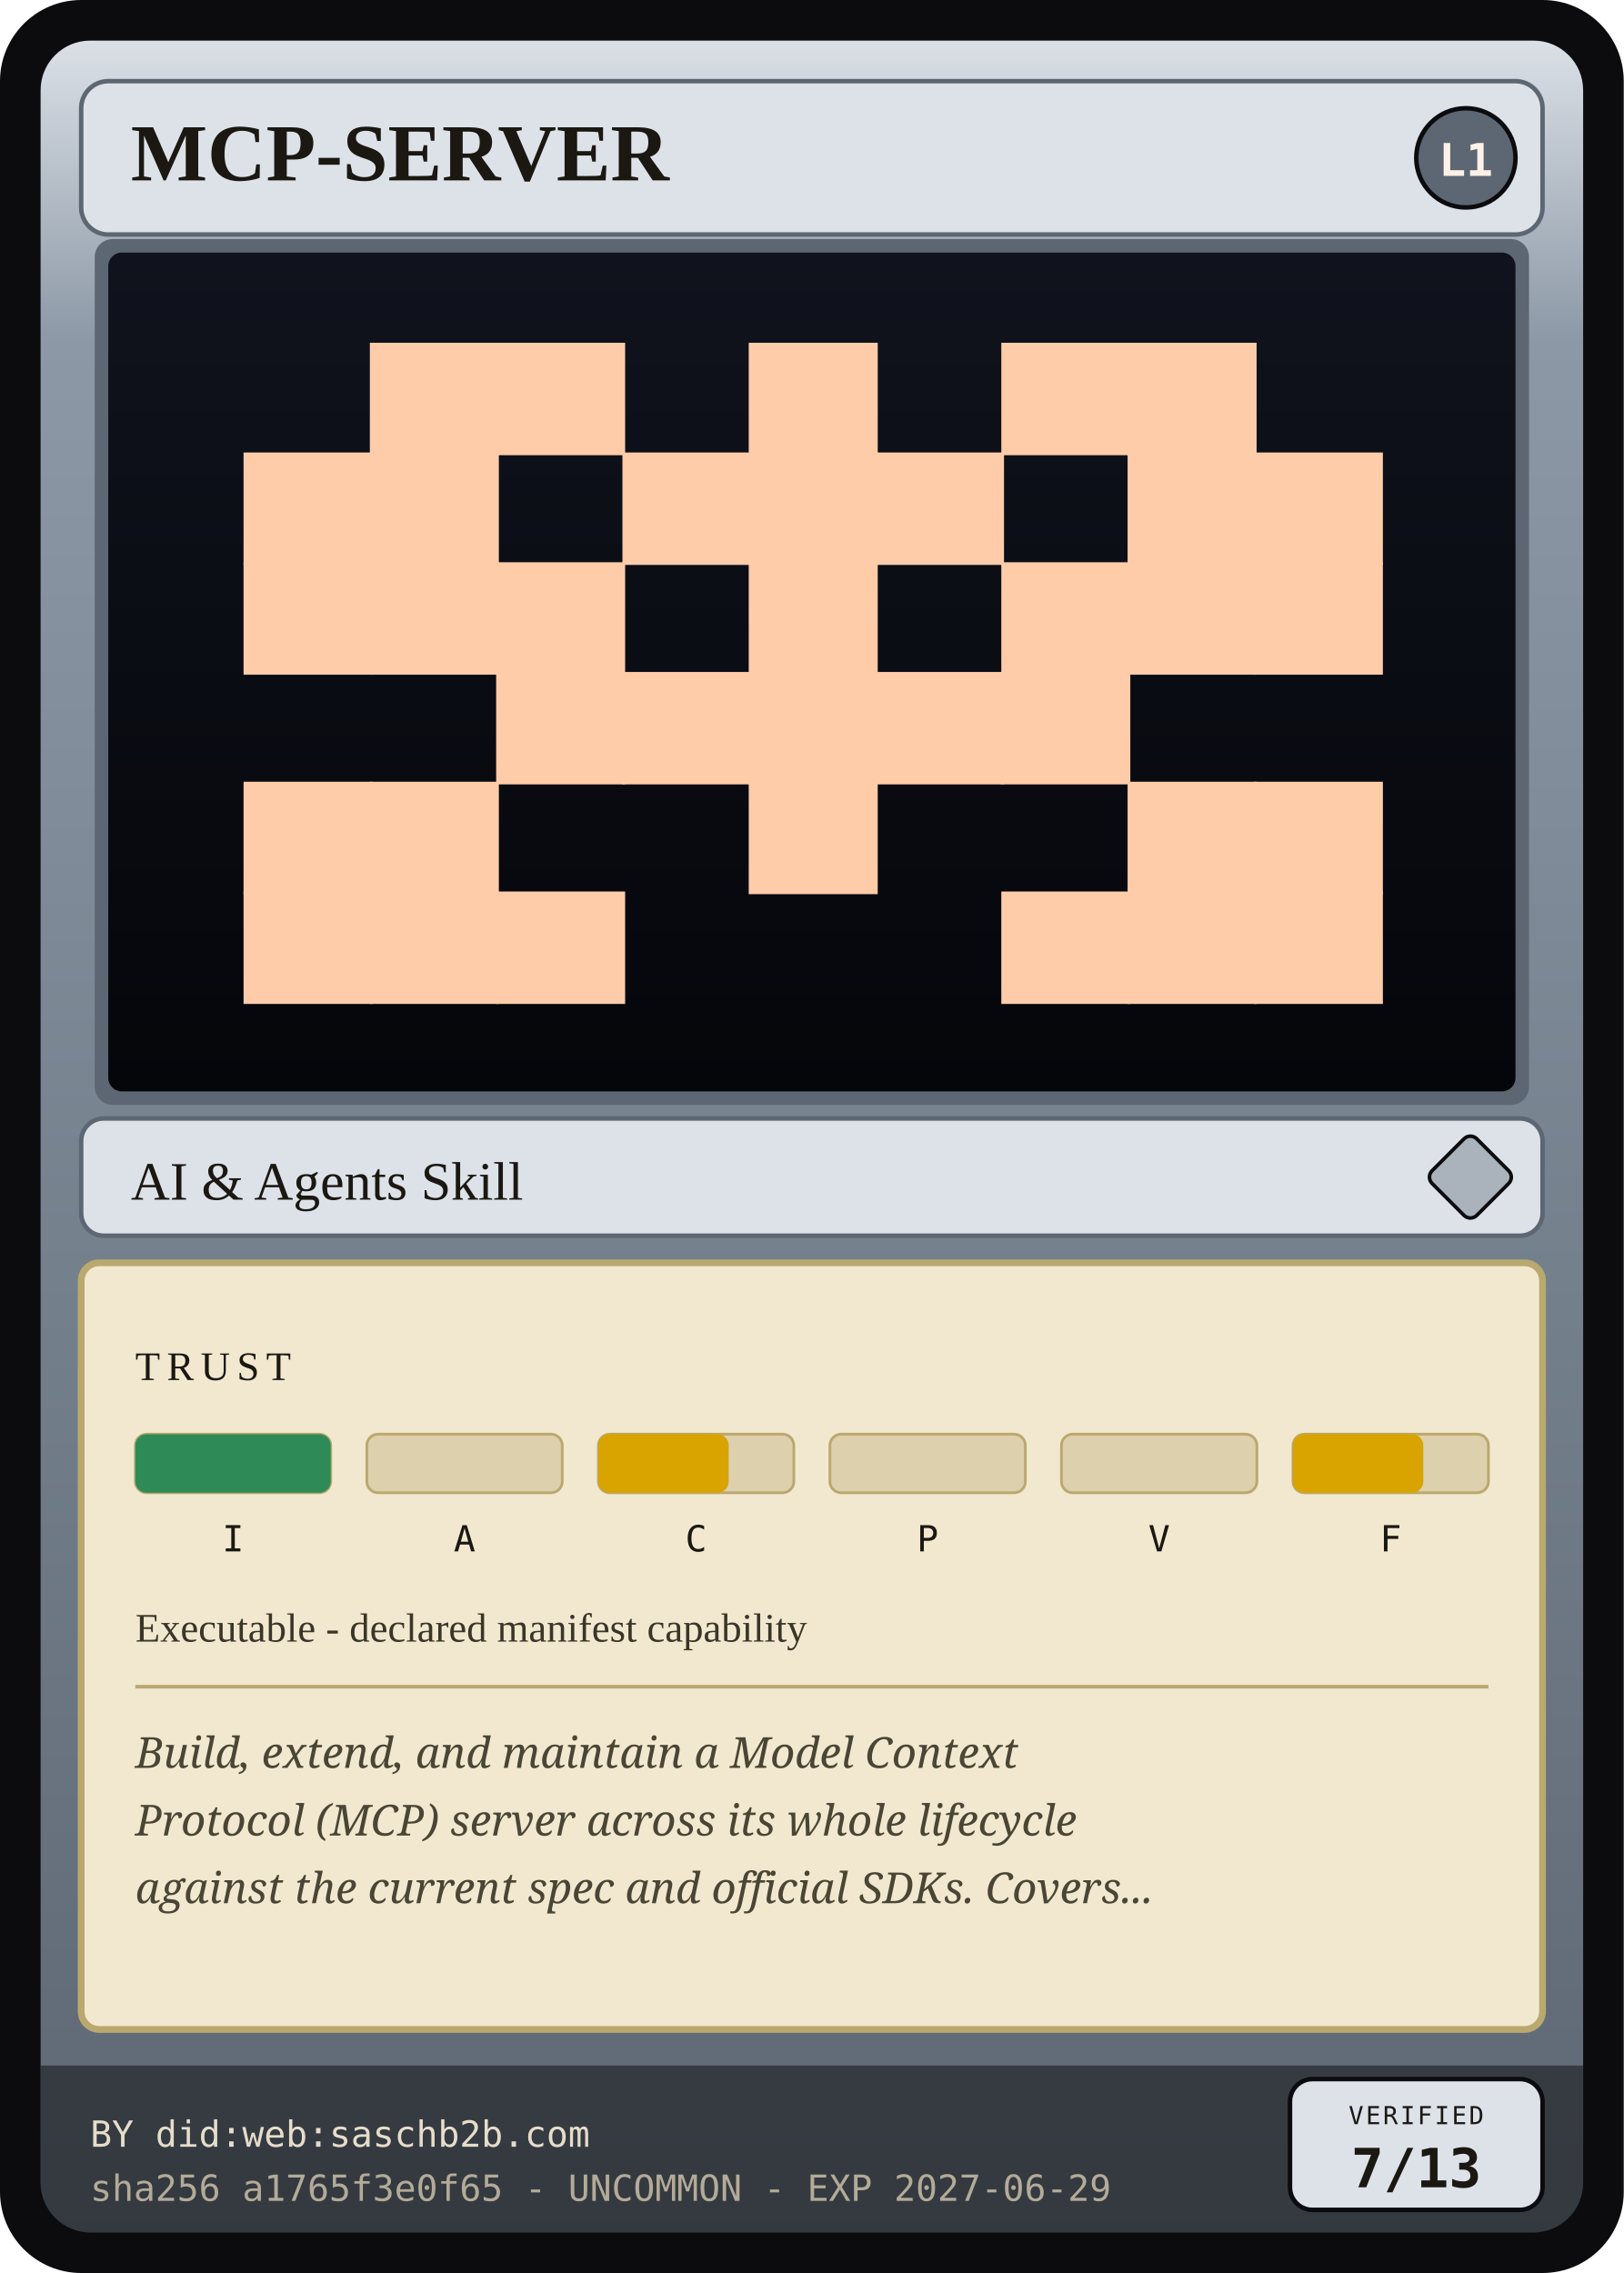
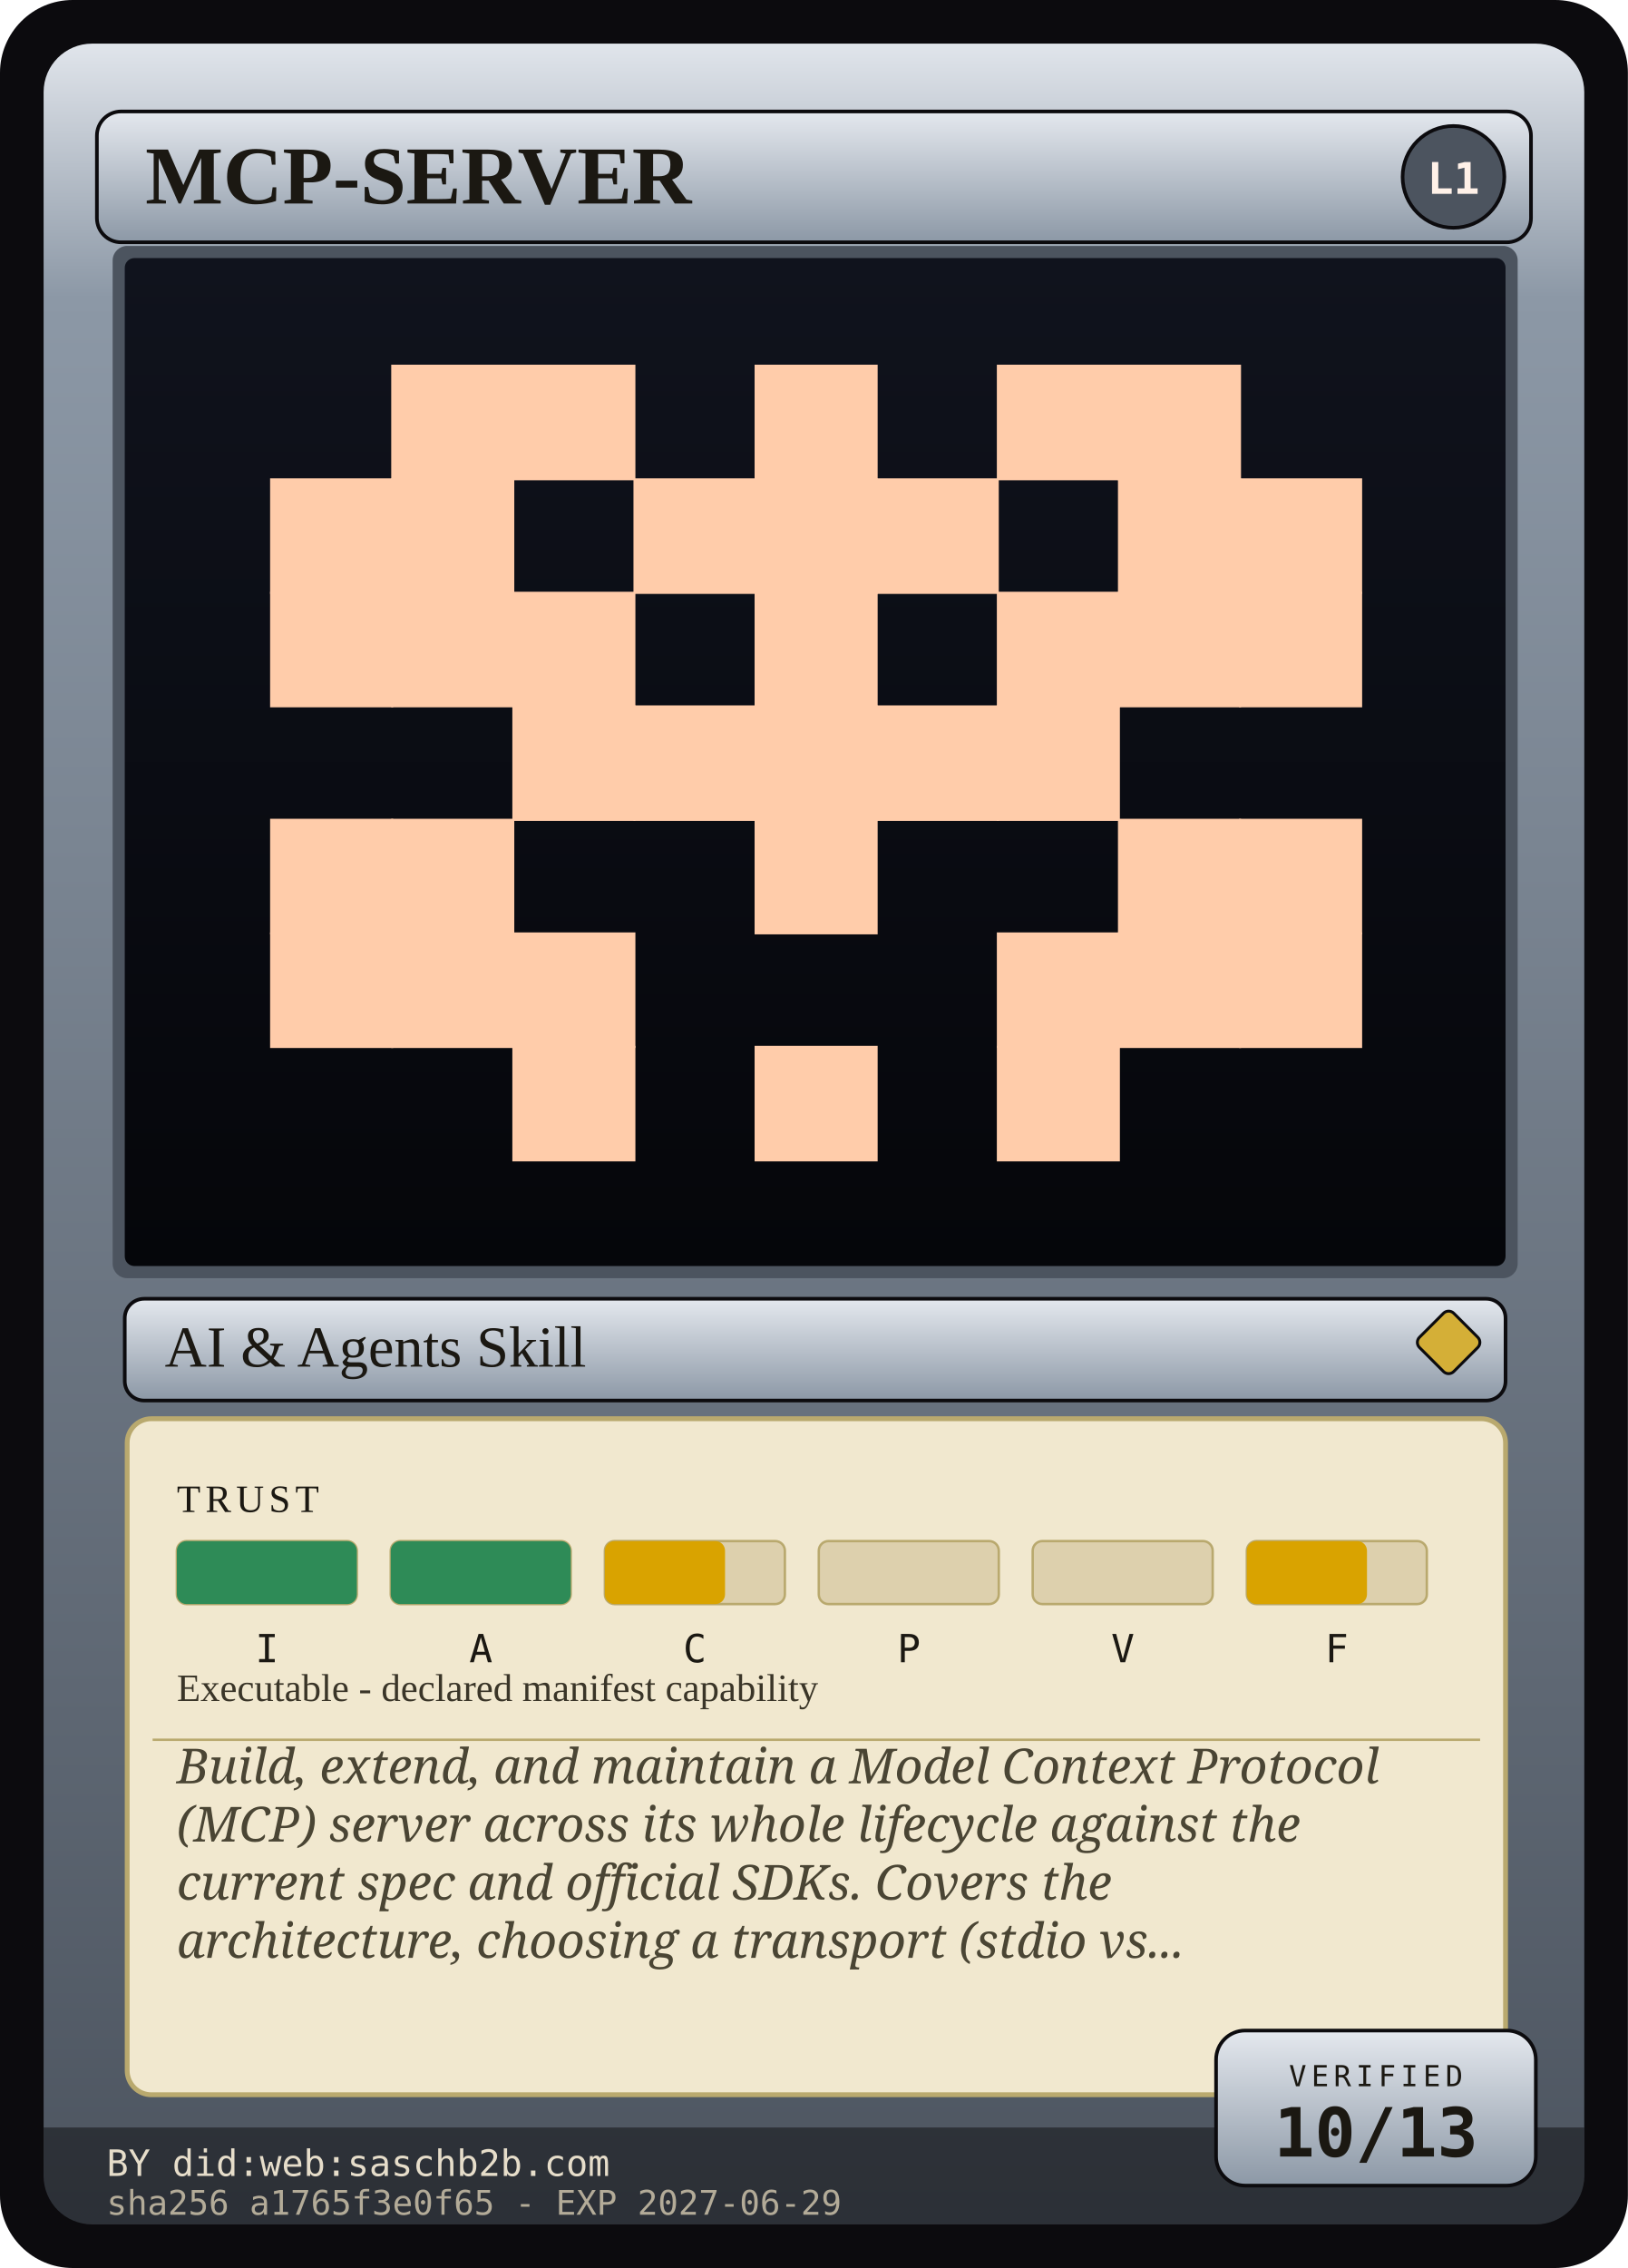
- <svg xmlns="http://www.w3.org/2000/svg" width="360" height="504" viewBox="0 0 360 504" font-family="Georgia,'Times New Roman',serif">
+ <svg xmlns="http://www.w3.org/2000/svg" width="672" height="936" viewBox="0 0 672 936" font-family="Georgia,'Times New Roman',serif">
  <defs>
    <linearGradient id="frame" x1="0" y1="0" x2="0" y2="1">
-       <stop offset="0" stop-color="#dde2e8" />
-       <stop offset="0.14" stop-color="#8c98a6" />
-       <stop offset="1" stop-color="#5d6773" />
+       <stop offset="0" stop-color="#e4e8ee" />
+       <stop offset="0.12" stop-color="#8c98a6" />
+       <stop offset="1" stop-color="#4c545f" />
+     </linearGradient>
+     <linearGradient id="plate" x1="0" y1="0" x2="0" y2="1">
+       <stop offset="0" stop-color="#e4e8ee" />
+       <stop offset="1" stop-color="#8c98a6" />
    </linearGradient>
    <linearGradient id="art" x1="0" y1="0" x2="0" y2="1">
      <stop offset="0" stop-color="#10131d" />
      <stop offset="1" stop-color="#05060a" />
    </linearGradient>
    <clipPath id="scr">
-       <rect x="24" y="56" width="312" height="186" rx="3" />
+       <rect x="51.5" y="106.5" width="570" height="416" rx="4" />
    </clipPath>
  </defs>
-   <rect x="0" y="0" width="360" height="504" rx="18" fill="#0c0b0e" />
-   <rect x="9" y="9" width="342" height="486" rx="11" fill="url(#frame)" />
-   <rect x="18" y="18" width="324" height="34" rx="6" fill="#dde2e8" stroke="#5d6773" stroke-width="1" />
-   <text x="29" y="40" font-size="18" font-weight="bold" fill="#1b1812">MCP-SERVER</text>
-   <circle cx="325" cy="35" r="11" fill="#5d6773" stroke="#0c0b0e" stroke-width="1" />
-   <text x="325" y="39" font-size="10" font-weight="bold" fill="#fff1e8" text-anchor="middle" font-family="ui-monospace,monospace">L1</text>
-   <rect x="21" y="53" width="318" height="192" rx="4" fill="#5d6773" />
+   <rect x="0" y="0" width="672" height="936" rx="30" fill="#0c0b0e" />
+   <rect x="18" y="18" width="636" height="900" rx="20" fill="url(#frame)" />
+   <rect x="40" y="46" width="592" height="54" rx="10" fill="url(#plate)" stroke="#0c0b0e" stroke-width="1.5" />
+   <text x="60" y="84" font-size="34" font-weight="bold" fill="#1b1812">MCP-SERVER</text>
+   <circle cx="600" cy="73" r="21" fill="#4c545f" stroke="#0c0b0e" stroke-width="1.5" />
+   <text x="600" y="80" font-size="18" font-weight="bold" fill="#fff1e8" text-anchor="middle" font-family="ui-monospace,monospace">L1</text>
+   <rect x="46.5" y="101.5" width="580" height="426" rx="6" fill="#4c545f" />
  <g clip-path="url(#scr)">
-     <rect x="24" y="56" width="312" height="186" fill="url(#art)" />
-     <rect x="82.00" y="76.00" width="28.60" height="24.93" fill="#ffccaa" />
-     <rect x="250.00" y="76.00" width="28.60" height="24.93" fill="#ffccaa" />
-     <rect x="110.00" y="76.00" width="28.60" height="24.93" fill="#ffccaa" />
-     <rect x="222.00" y="76.00" width="28.60" height="24.93" fill="#ffccaa" />
-     <rect x="166.00" y="76.00" width="28.60" height="24.93" fill="#ffccaa" />
-     <rect x="54.00" y="100.33" width="28.60" height="24.93" fill="#ffccaa" />
-     <rect x="278.00" y="100.33" width="28.60" height="24.93" fill="#ffccaa" />
-     <rect x="82.00" y="100.33" width="28.60" height="24.93" fill="#ffccaa" />
-     <rect x="250.00" y="100.33" width="28.60" height="24.93" fill="#ffccaa" />
-     <rect x="138.00" y="100.33" width="28.60" height="24.93" fill="#ffccaa" />
-     <rect x="194.00" y="100.33" width="28.60" height="24.93" fill="#ffccaa" />
-     <rect x="166.00" y="100.33" width="28.60" height="24.93" fill="#ffccaa" />
-     <rect x="54.00" y="124.67" width="28.60" height="24.93" fill="#ffccaa" />
-     <rect x="278.00" y="124.67" width="28.60" height="24.93" fill="#ffccaa" />
-     <rect x="82.00" y="124.67" width="28.60" height="24.93" fill="#ffccaa" />
-     <rect x="250.00" y="124.67" width="28.60" height="24.93" fill="#ffccaa" />
-     <rect x="110.00" y="124.67" width="28.60" height="24.93" fill="#ffccaa" />
-     <rect x="222.00" y="124.67" width="28.60" height="24.93" fill="#ffccaa" />
-     <rect x="166.00" y="124.67" width="28.60" height="24.93" fill="#ffccaa" />
-     <rect x="110.00" y="149.00" width="28.60" height="24.93" fill="#ffccaa" />
-     <rect x="222.00" y="149.00" width="28.60" height="24.93" fill="#ffccaa" />
-     <rect x="138.00" y="149.00" width="28.60" height="24.93" fill="#ffccaa" />
-     <rect x="194.00" y="149.00" width="28.60" height="24.93" fill="#ffccaa" />
-     <rect x="166.00" y="149.00" width="28.60" height="24.93" fill="#ffccaa" />
-     <rect x="54.00" y="173.33" width="28.60" height="24.93" fill="#ffccaa" />
-     <rect x="278.00" y="173.33" width="28.60" height="24.93" fill="#ffccaa" />
-     <rect x="82.00" y="173.33" width="28.60" height="24.93" fill="#ffccaa" />
-     <rect x="250.00" y="173.33" width="28.60" height="24.93" fill="#ffccaa" />
-     <rect x="166.00" y="173.33" width="28.60" height="24.93" fill="#ffccaa" />
-     <rect x="54.00" y="197.67" width="28.60" height="24.93" fill="#ffccaa" />
-     <rect x="278.00" y="197.67" width="28.60" height="24.93" fill="#ffccaa" />
-     <rect x="82.00" y="197.67" width="28.60" height="24.93" fill="#ffccaa" />
-     <rect x="250.00" y="197.67" width="28.60" height="24.93" fill="#ffccaa" />
-     <rect x="110.00" y="197.67" width="28.60" height="24.93" fill="#ffccaa" />
-     <rect x="222.00" y="197.67" width="28.60" height="24.93" fill="#ffccaa" />
+     <rect x="51.5" y="106.5" width="570" height="416" fill="url(#art)" />
+     <rect x="161.5" y="150.5" width="50.8" height="47.7" fill="#ffccaa" />
+     <rect x="461.5" y="150.5" width="50.8" height="47.7" fill="#ffccaa" />
+     <rect x="211.5" y="150.5" width="50.8" height="47.7" fill="#ffccaa" />
+     <rect x="411.5" y="150.5" width="50.8" height="47.7" fill="#ffccaa" />
+     <rect x="311.5" y="150.5" width="50.8" height="47.7" fill="#ffccaa" />
+     <rect x="111.5" y="197.4" width="50.8" height="47.7" fill="#ffccaa" />
+     <rect x="511.5" y="197.4" width="50.8" height="47.7" fill="#ffccaa" />
+     <rect x="161.5" y="197.4" width="50.8" height="47.7" fill="#ffccaa" />
+     <rect x="461.5" y="197.4" width="50.8" height="47.7" fill="#ffccaa" />
+     <rect x="261.5" y="197.4" width="50.8" height="47.7" fill="#ffccaa" />
+     <rect x="361.5" y="197.4" width="50.8" height="47.7" fill="#ffccaa" />
+     <rect x="311.5" y="197.4" width="50.8" height="47.7" fill="#ffccaa" />
+     <rect x="111.5" y="244.2" width="50.8" height="47.7" fill="#ffccaa" />
+     <rect x="511.5" y="244.2" width="50.8" height="47.7" fill="#ffccaa" />
+     <rect x="161.5" y="244.2" width="50.8" height="47.7" fill="#ffccaa" />
+     <rect x="461.5" y="244.2" width="50.8" height="47.7" fill="#ffccaa" />
+     <rect x="211.5" y="244.2" width="50.8" height="47.7" fill="#ffccaa" />
+     <rect x="411.5" y="244.2" width="50.8" height="47.7" fill="#ffccaa" />
+     <rect x="311.5" y="244.2" width="50.8" height="47.7" fill="#ffccaa" />
+     <rect x="211.5" y="291.1" width="50.8" height="47.7" fill="#ffccaa" />
+     <rect x="411.5" y="291.1" width="50.8" height="47.7" fill="#ffccaa" />
+     <rect x="261.5" y="291.1" width="50.8" height="47.7" fill="#ffccaa" />
+     <rect x="361.5" y="291.1" width="50.8" height="47.7" fill="#ffccaa" />
+     <rect x="311.5" y="291.1" width="50.8" height="47.7" fill="#ffccaa" />
+     <rect x="111.5" y="337.9" width="50.8" height="47.7" fill="#ffccaa" />
+     <rect x="511.5" y="337.9" width="50.8" height="47.7" fill="#ffccaa" />
+     <rect x="161.5" y="337.9" width="50.8" height="47.7" fill="#ffccaa" />
+     <rect x="461.5" y="337.9" width="50.8" height="47.7" fill="#ffccaa" />
+     <rect x="311.5" y="337.9" width="50.8" height="47.7" fill="#ffccaa" />
+     <rect x="111.5" y="384.8" width="50.8" height="47.7" fill="#ffccaa" />
+     <rect x="511.5" y="384.8" width="50.8" height="47.7" fill="#ffccaa" />
+     <rect x="161.5" y="384.8" width="50.8" height="47.7" fill="#ffccaa" />
+     <rect x="461.5" y="384.8" width="50.8" height="47.7" fill="#ffccaa" />
+     <rect x="211.5" y="384.8" width="50.8" height="47.7" fill="#ffccaa" />
+     <rect x="411.5" y="384.8" width="50.8" height="47.7" fill="#ffccaa" />
+     <rect x="211.5" y="431.6" width="50.8" height="47.7" fill="#ffccaa" />
+     <rect x="411.5" y="431.6" width="50.8" height="47.7" fill="#ffccaa" />
+     <rect x="311.5" y="431.6" width="50.8" height="47.7" fill="#ffccaa" />
  </g>
-   <rect x="18" y="248" width="324" height="26" rx="5" fill="#dde2e8" stroke="#5d6773" stroke-width="1" />
-   <text x="29" y="266" font-size="12" fill="#1b1812">AI &amp; Agents Skill</text>
-   <rect x="319" y="254" width="14" height="14" rx="2" transform="rotate(45 326 261)" fill="#aab2bb" stroke="#0c0b0e" stroke-width="0.8" />
-   <rect x="18" y="280" width="324" height="170" rx="4" fill="#f1e8cf" stroke="#b9a96e" stroke-width="1.5" />
-   <text x="30" y="306" font-size="9" letter-spacing="1.5" fill="#1b1812">TRUST</text>
-   <rect x="30.00" y="318" width="43.33" height="13" rx="2.5" fill="#ddd0ad" stroke="#b9a96e" stroke-width="0.6" />
-   <rect x="30.00" y="318" width="43.33" height="13" rx="2.5" fill="#2e8b57" />
-   <text x="51.67" y="344" font-size="8" fill="#1b1812" text-anchor="middle" font-family="ui-monospace,monospace">I</text>
-   <rect x="81.33" y="318" width="43.33" height="13" rx="2.5" fill="#ddd0ad" stroke="#b9a96e" stroke-width="0.6" />
-   <rect x="81.33" y="318" width="0.00" height="13" rx="2.5" fill="#8a8378" />
-   <text x="103.00" y="344" font-size="8" fill="#1b1812" text-anchor="middle" font-family="ui-monospace,monospace">A</text>
-   <rect x="132.67" y="318" width="43.33" height="13" rx="2.5" fill="#ddd0ad" stroke="#b9a96e" stroke-width="0.6" />
-   <rect x="132.67" y="318" width="28.89" height="13" rx="2.5" fill="#d9a300" />
-   <text x="154.33" y="344" font-size="8" fill="#1b1812" text-anchor="middle" font-family="ui-monospace,monospace">C</text>
-   <rect x="184.00" y="318" width="43.33" height="13" rx="2.5" fill="#ddd0ad" stroke="#b9a96e" stroke-width="0.6" />
-   <rect x="184.00" y="318" width="0.00" height="13" rx="2.5" fill="#8a8378" />
-   <text x="205.67" y="344" font-size="8" fill="#1b1812" text-anchor="middle" font-family="ui-monospace,monospace">P</text>
-   <rect x="235.33" y="318" width="43.33" height="13" rx="2.5" fill="#ddd0ad" stroke="#b9a96e" stroke-width="0.6" />
-   <rect x="235.33" y="318" width="0.00" height="13" rx="2.5" fill="#8a8378" />
-   <text x="257.00" y="344" font-size="8" fill="#1b1812" text-anchor="middle" font-family="ui-monospace,monospace">V</text>
-   <rect x="286.67" y="318" width="43.33" height="13" rx="2.5" fill="#ddd0ad" stroke="#b9a96e" stroke-width="0.6" />
-   <rect x="286.67" y="318" width="28.89" height="13" rx="2.5" fill="#d9a300" />
-   <text x="308.33" y="344" font-size="8" fill="#1b1812" text-anchor="middle" font-family="ui-monospace,monospace">F</text>
-   <text x="30" y="364" font-size="9" fill="#3a3528">Executable - declared manifest capability</text>
-   <line x1="30" y1="374" x2="330" y2="374" stroke="#b9a96e" stroke-width="0.8" />
-   <text x="30" y="392" font-size="9.5" font-style="italic" fill="#4a4534" font-family="Georgia,serif">Build, extend, and maintain a Model Context</text>
-   <text x="30" y="407" font-size="9.5" font-style="italic" fill="#4a4534" font-family="Georgia,serif">Protocol (MCP) server across its whole lifecycle</text>
-   <text x="30" y="422" font-size="9.5" font-style="italic" fill="#4a4534" font-family="Georgia,serif">against the current spec and official SDKs. Covers...</text>
-   <rect x="9" y="458" width="342" height="37" rx="0" fill="#0c0b0e" opacity="0.5" />
-   <text x="20" y="476" font-size="8" fill="#e6ddca" font-family="ui-monospace,monospace">BY did:web:saschb2b.com</text>
-   <text x="20" y="488" font-size="8" fill="#b3ab98" font-family="ui-monospace,monospace">sha256 a1765f3e0f65 - UNCOMMON - EXP 2027-06-29</text>
-   <rect x="286" y="461" width="56" height="29" rx="5" fill="#dde2e8" stroke="#0c0b0e" stroke-width="1" />
-   <text x="314" y="471" font-size="5.5" letter-spacing="0.5" fill="#1b1812" text-anchor="middle" font-family="ui-monospace,monospace">VERIFIED</text>
-   <text x="314" y="485" font-size="12" font-weight="bold" fill="#1b1812" text-anchor="middle" font-family="ui-monospace,monospace">7/13</text>
+   <rect x="51.5" y="536" width="570" height="42" rx="8" fill="url(#plate)" stroke="#0c0b0e" stroke-width="1.5" />
+   <text x="68" y="564" font-size="24" fill="#1b1812">AI &amp; Agents Skill</text>
+   <rect x="588" y="544" width="20" height="20" rx="3" transform="rotate(45 598 554)" fill="#d4af37" stroke="#0c0b0e" stroke-width="1.2" />
+   <rect x="52.5" y="585.5" width="569" height="279" rx="10" fill="#f1e8cf" stroke="#b9a96e" stroke-width="2" />
+   <text x="73" y="624" font-size="16" letter-spacing="2" fill="#1b1812">TRUST</text>
+   <rect x="73.0" y="636" width="74.3" height="26" rx="4" fill="#ddd0ad" stroke="#b9a96e" stroke-width="1" />
+   <rect x="73.0" y="636" width="74.3" height="26" rx="4" fill="#2e8b57" />
+   <text x="110.2" y="686" font-size="16" fill="#1b1812" text-anchor="middle" font-family="ui-monospace,monospace">I</text>
+   <rect x="161.3" y="636" width="74.3" height="26" rx="4" fill="#ddd0ad" stroke="#b9a96e" stroke-width="1" />
+   <rect x="161.3" y="636" width="74.3" height="26" rx="4" fill="#2e8b57" />
+   <text x="198.5" y="686" font-size="16" fill="#1b1812" text-anchor="middle" font-family="ui-monospace,monospace">A</text>
+   <rect x="249.7" y="636" width="74.3" height="26" rx="4" fill="#ddd0ad" stroke="#b9a96e" stroke-width="1" />
+   <rect x="249.7" y="636" width="49.6" height="26" rx="4" fill="#d9a300" />
+   <text x="286.8" y="686" font-size="16" fill="#1b1812" text-anchor="middle" font-family="ui-monospace,monospace">C</text>
+   <rect x="338.0" y="636" width="74.3" height="26" rx="4" fill="#ddd0ad" stroke="#b9a96e" stroke-width="1" />
+   <rect x="338.0" y="636" width="0.0" height="26" rx="4" fill="#8a8378" />
+   <text x="375.2" y="686" font-size="16" fill="#1b1812" text-anchor="middle" font-family="ui-monospace,monospace">P</text>
+   <rect x="426.3" y="636" width="74.3" height="26" rx="4" fill="#ddd0ad" stroke="#b9a96e" stroke-width="1" />
+   <rect x="426.3" y="636" width="0.0" height="26" rx="4" fill="#8a8378" />
+   <text x="463.5" y="686" font-size="16" fill="#1b1812" text-anchor="middle" font-family="ui-monospace,monospace">V</text>
+   <rect x="514.7" y="636" width="74.3" height="26" rx="4" fill="#ddd0ad" stroke="#b9a96e" stroke-width="1" />
+   <rect x="514.7" y="636" width="49.6" height="26" rx="4" fill="#d9a300" />
+   <text x="551.8" y="686" font-size="16" fill="#1b1812" text-anchor="middle" font-family="ui-monospace,monospace">F</text>
+   <text x="73" y="702" font-size="16" fill="#3a3528">Executable - declared manifest capability</text>
+   <line x1="63" y1="718" x2="611" y2="718" stroke="#b9a96e" stroke-width="1" />
+   <text x="73" y="736" font-size="20" font-style="italic" fill="#4a4534" font-family="Georgia,serif">Build, extend, and maintain a Model Context Protocol</text>
+   <text x="73" y="760" font-size="20" font-style="italic" fill="#4a4534" font-family="Georgia,serif">(MCP) server across its whole lifecycle against the</text>
+   <text x="73" y="784" font-size="20" font-style="italic" fill="#4a4534" font-family="Georgia,serif">current spec and official SDKs. Covers the</text>
+   <text x="73" y="808" font-size="20" font-style="italic" fill="#4a4534" font-family="Georgia,serif">architecture, choosing a transport (stdio vs...</text>
+   <rect x="18" y="878" width="636" height="40" fill="#0c0b0e" opacity="0.5" />
+   <text x="44" y="898" font-size="15" fill="#e6ddca" font-family="ui-monospace,monospace">BY did:web:saschb2b.com</text>
+   <text x="44" y="914" font-size="14" fill="#b3ab98" font-family="ui-monospace,monospace">sha256 a1765f3e0f65 - EXP 2027-06-29</text>
+   <rect x="502" y="838" width="132" height="64" rx="12" fill="url(#plate)" stroke="#0c0b0e" stroke-width="1.5" />
+   <text x="568" y="861" font-size="12" letter-spacing="2" fill="#1b1812" text-anchor="middle" font-family="ui-monospace,monospace">VERIFIED</text>
+   <text x="568" y="890" font-size="28" font-weight="bold" fill="#1b1812" text-anchor="middle" font-family="ui-monospace,monospace">10/13</text>
</svg>
